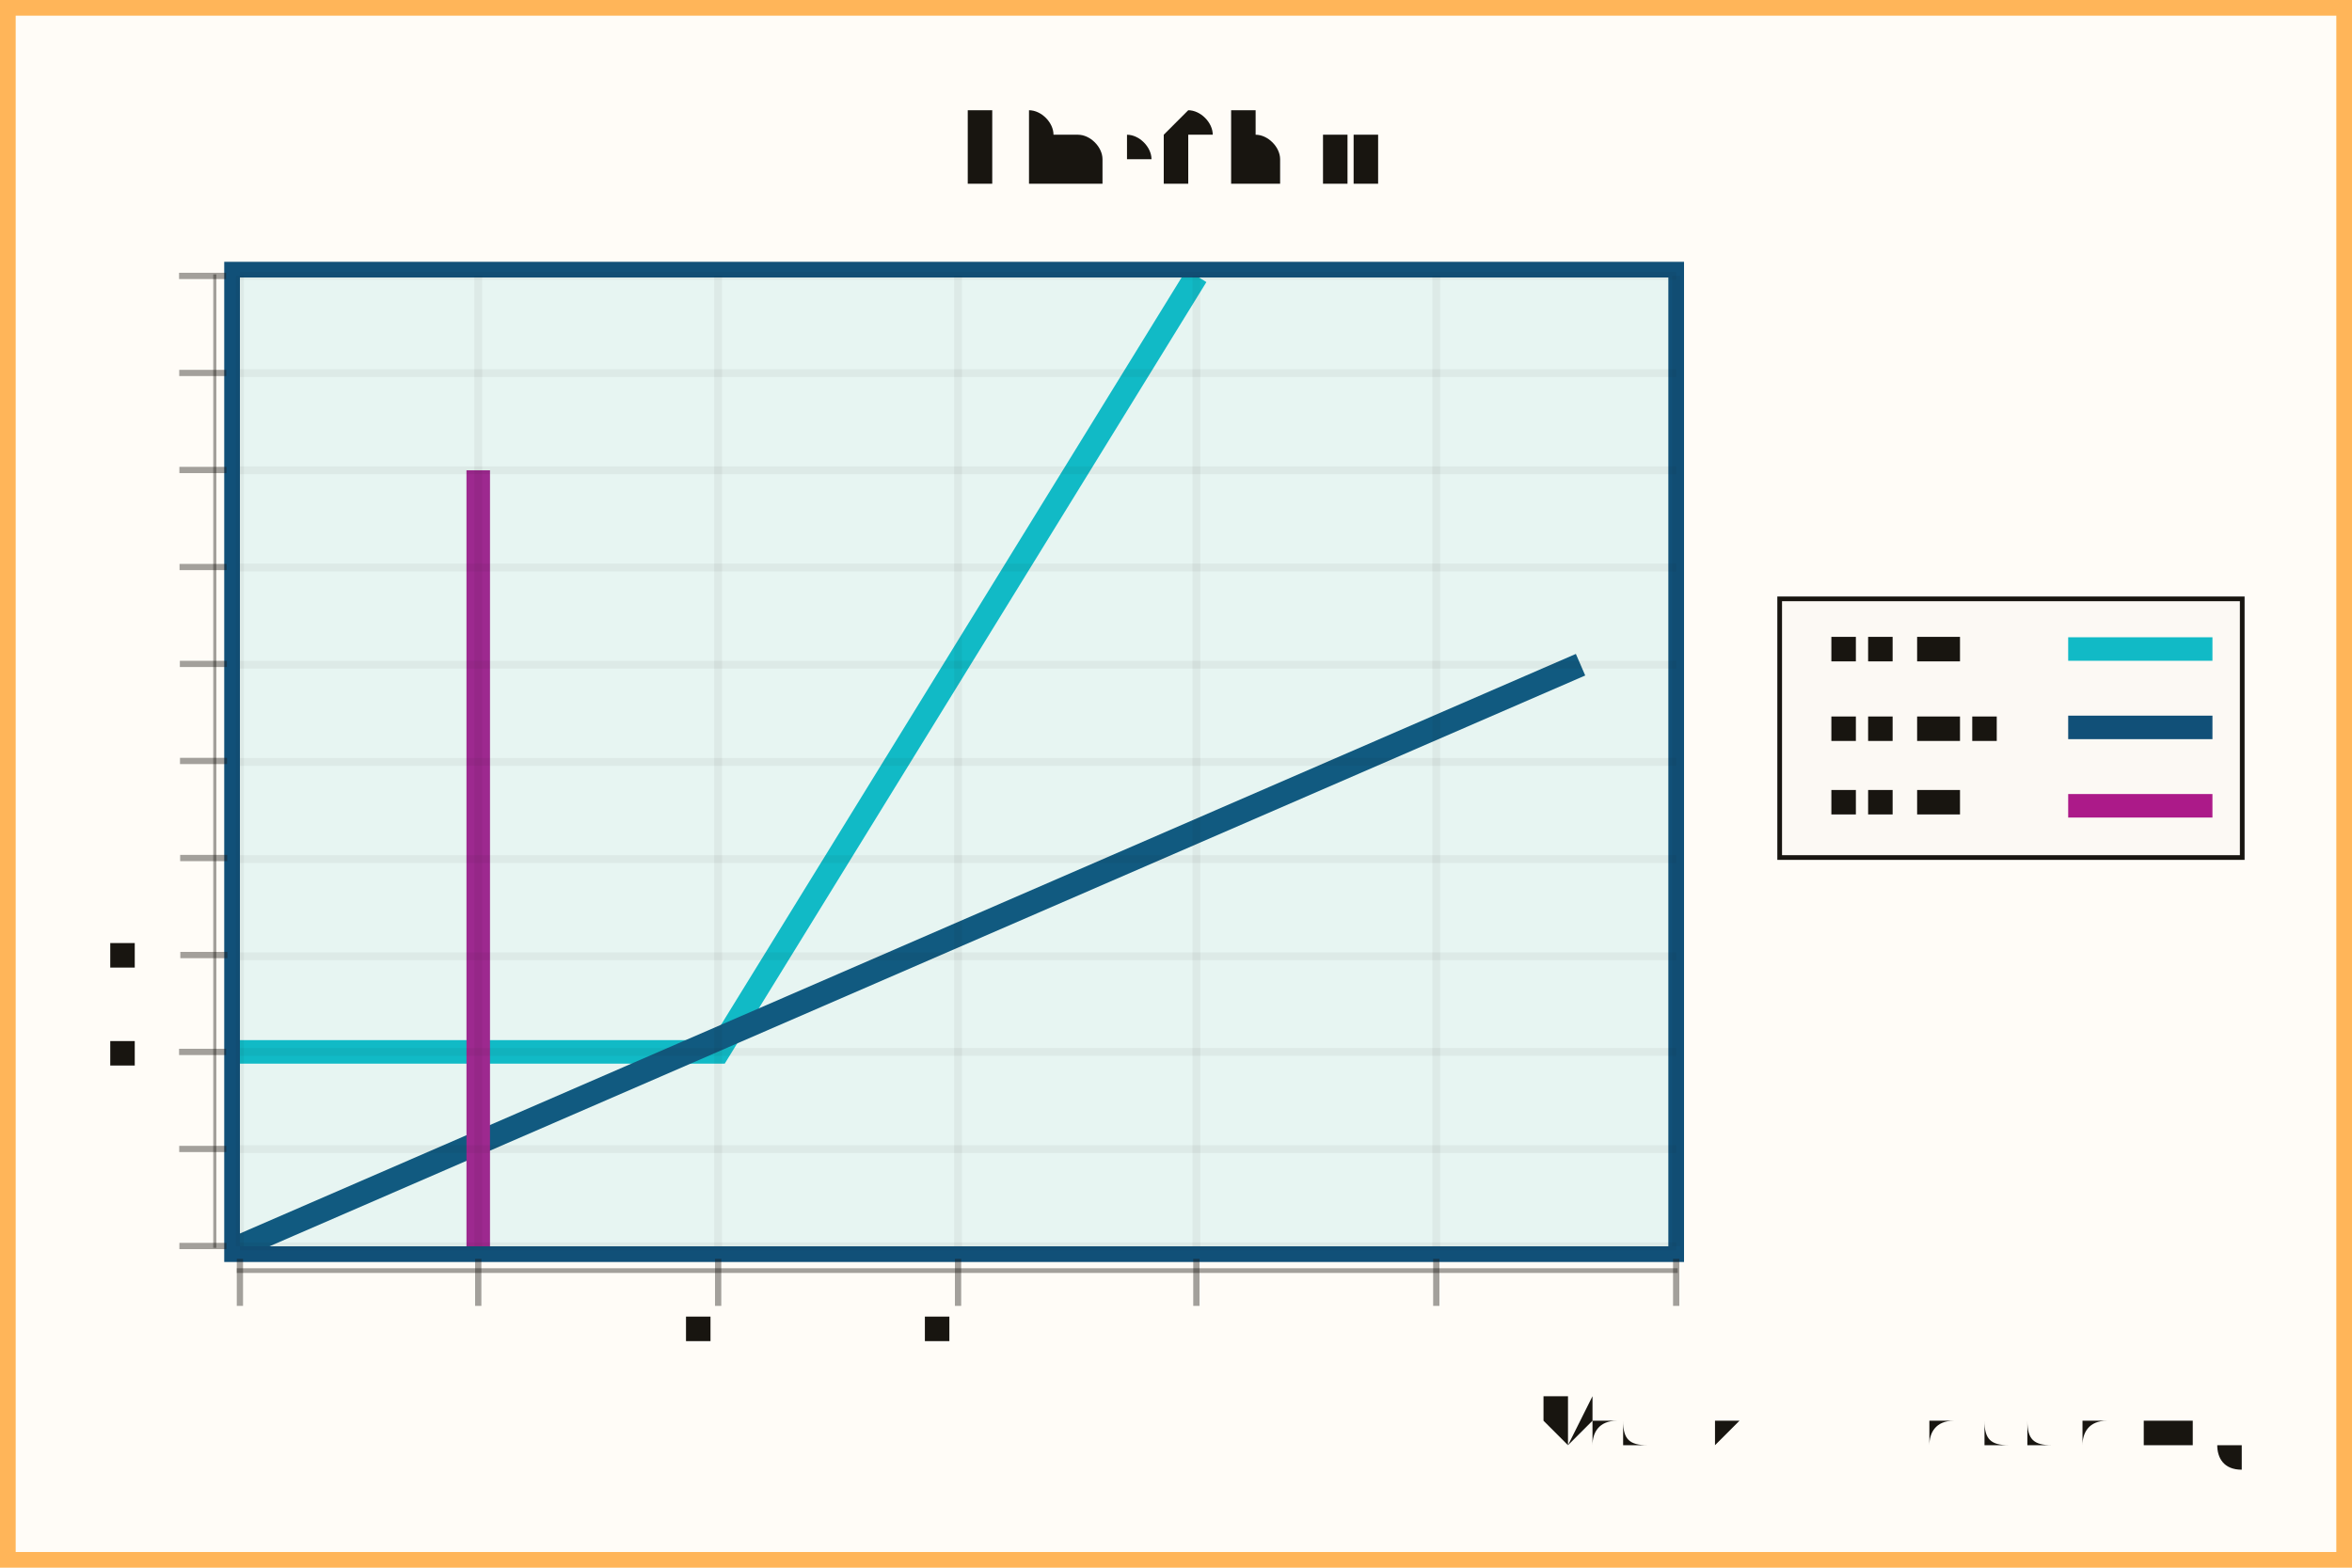
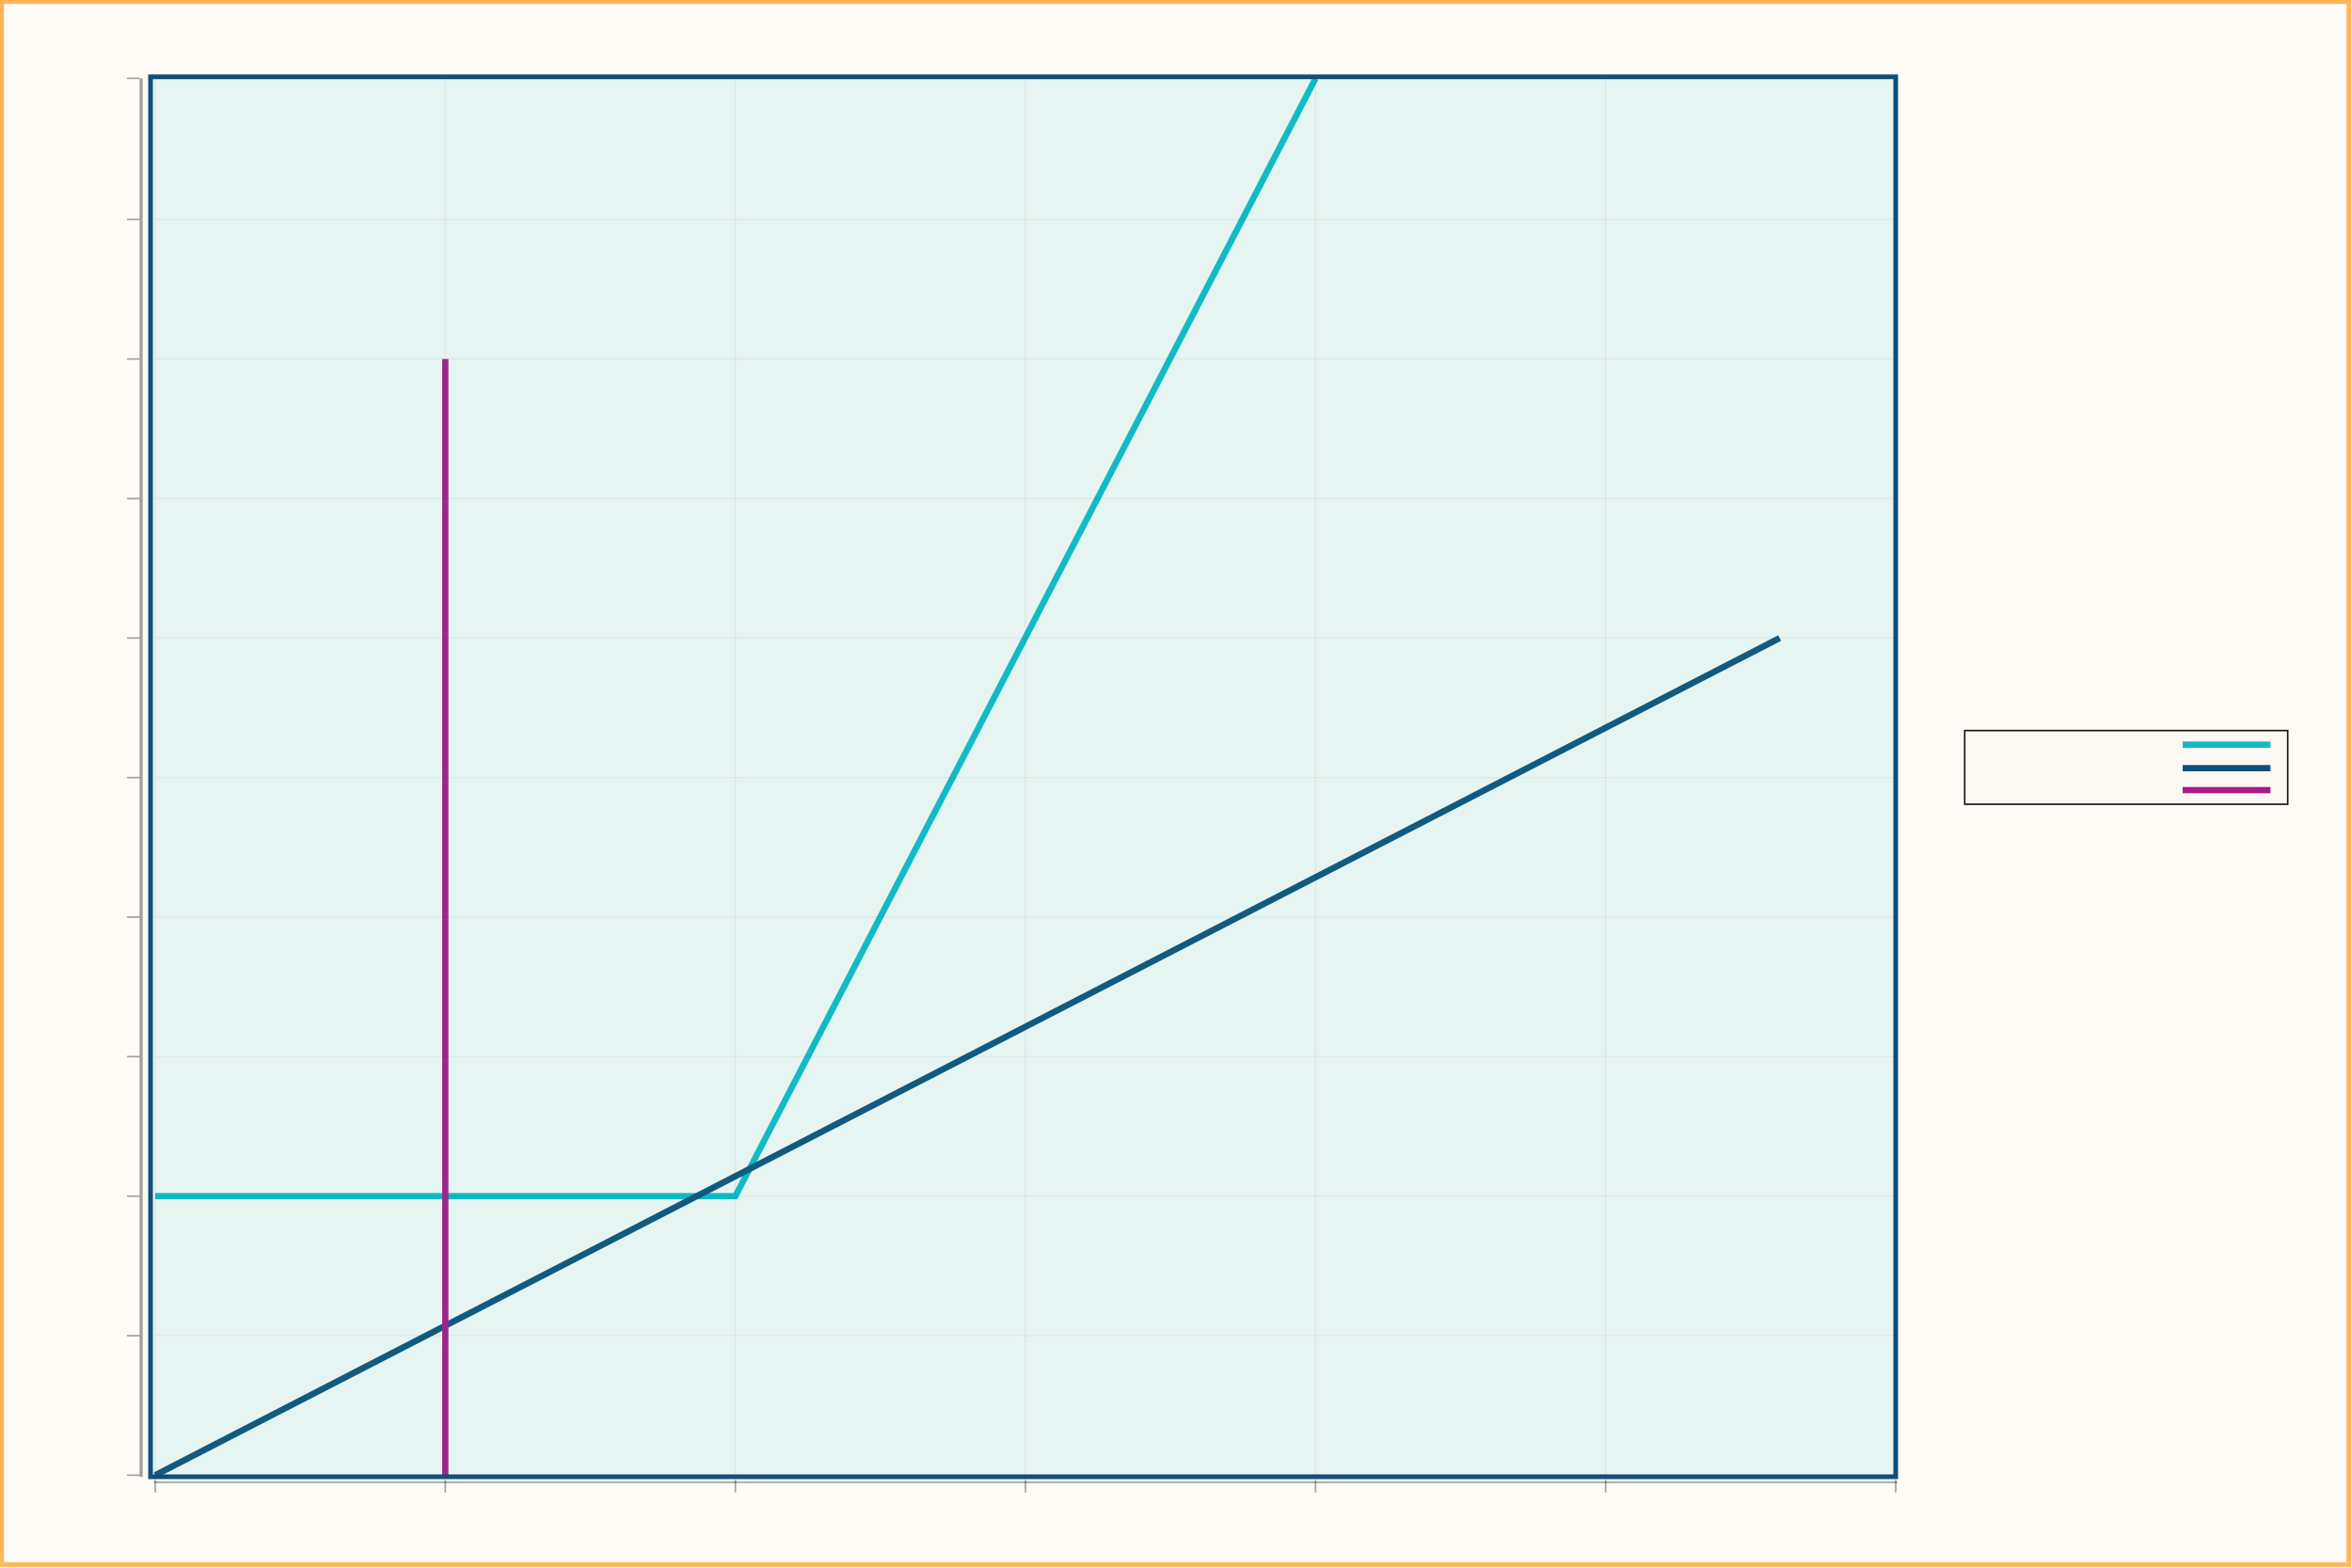
- <svg xmlns="http://www.w3.org/2000/svg" width="450" height="300" viewBox="-0.75 -0.5 1.5 1">
+ <svg xmlns="http://www.w3.org/2000/svg" width="450" height="300" viewBox="-0.75 -0.5 1.5 1.0">
  <style>svg {
  color-scheme: light dark;
}
{
  .canvas g, .title g, .axisbar g, .ticktext g, .tickglyph g, .ticklines g, .legendContent g text {
    fill: rgb(5%, 5%, 5%);
  }
  .ticklines g, .tickglyph g, .legendBorder g {
    stroke: rgb(5%, 5%, 5%);
  }
  .legendBorder g {
    fill: rgb(94%, 94%, 94%);
  }
}
@media (prefers-color-scheme:dark) {
  .canvas g, .title g, .axisbar g, .ticktext g, .tickglyph g, .ticklines g, .legendContent g text {
    fill: rgb(94%, 94%, 94%);
  }
  .ticklines g, .tickglyph g, .legendBorder g {
    stroke: rgb(94%, 94%, 94%);
  }
  .legendBorder g {
    fill: rgb(5%, 5%, 5%);
  }
}</style>
  <g class="chart">
    <g class="line">
-       <g stroke-width="0.015" stroke="rgb(2%, 73%, 80%)" stroke-opacity="1.0" fill="none">
-         <polyline points="-0.597,0.171 -0.292,0.171 0.013,-0.324" />
+       <g stroke-width="0.004" stroke="rgb(2%, 73%, 80%)" stroke-opacity="1.0" fill="none">
+         <polyline points="-0.651,0.263 -0.281,0.263 0.089,-0.45" />
      </g>
-       <g stroke-width="0.015" stroke="rgb(2%, 29%, 48%)" stroke-opacity="1.0" fill="none">
-         <polyline points="-0.597,0.295 0.258,-0.076" />
+       <g stroke-width="0.004" stroke="rgb(2%, 29%, 48%)" stroke-opacity="1.0" fill="none">
+         <polyline points="-0.651,0.441 0.385,-0.093" />
      </g>
-       <g stroke-width="0.015" stroke="rgb(66%, 7%, 55%)" stroke-opacity="1.0" fill="none">
-         <polyline points="-0.445,-0.2 -0.445,0.295" />
+       <g stroke-width="0.004" stroke="rgb(66%, 7%, 55%)" stroke-opacity="1.0" fill="none">
+         <polyline points="-0.466,-0.271 -0.466,0.441" />
      </g>
    </g>
  </g>
  <g class="hud">
    <g class="frame">
-       <g stroke-width="0.01" stroke="rgb(2%, 29%, 48%)" stroke-opacity="1.0" fill="rgb(2%, 73%, 80%)" fill-opacity="0.1">
-         <rect width="0.921" height="0.628" x="-0.602" y="-0.328" />
+       <g stroke-width="0.003" stroke="rgb(2%, 29%, 48%)" stroke-opacity="1.0" fill="rgb(2%, 73%, 80%)" fill-opacity="0.1">
+         <rect width="1.113" height="0.893" x="-0.654" y="-0.451" />
      </g>
    </g>
    <g class="axis">
      <g class="ticks">
        <g class="tickglyph">
-           <g stroke-width="0.004" stroke="rgb(5%, 5%, 5%)" stroke-opacity="0.4" fill="rgb(5%, 5%, 5%)" fill-opacity="0.4">
-             <g transform="rotate(-90.0, -0.6204, 0.2952)">
-               <polyline points="-0.62,0.31 -0.62,0.28" />
-             </g>
-             <g transform="rotate(-90.0, -0.6204, 0.2333)">
-               <polyline points="-0.62,0.248 -0.62,0.218" />
-             </g>
-             <g transform="rotate(-90.0, -0.6204, 0.1714)">
-               <polyline points="-0.62,0.186 -0.62,0.156" />
-             </g>
-             <g transform="rotate(-90.0, -0.6204, 0.1096)">
-               <polyline points="-0.62,0.125 -0.62,0.095" />
-             </g>
-             <g transform="rotate(-90.0, -0.6204, 0.0477)">
-               <polyline points="-0.62,0.063 -0.62,0.033" />
-             </g>
-             <g transform="rotate(-90.0, -0.6204, -0.0142)">
-               <polyline points="-0.62,0.001 -0.62,-0.029" />
-             </g>
-             <g transform="rotate(-90.0, -0.6204, -0.0761)">
-               <polyline points="-0.62,-0.061 -0.62,-0.091" />
-             </g>
-             <g transform="rotate(-90.0, -0.6204, -0.1379)">
-               <polyline points="-0.62,-0.123 -0.62,-0.153" />
-             </g>
-             <g transform="rotate(-90.0, -0.6204, -0.1998)">
-               <polyline points="-0.62,-0.185 -0.62,-0.215" />
-             </g>
-             <g transform="rotate(-90.0, -0.6204, -0.2617)">
-               <polyline points="-0.62,-0.247 -0.62,-0.277" />
-             </g>
-             <g transform="rotate(-90.0, -0.6204, -0.3236)">
-               <polyline points="-0.62,-0.309 -0.62,-0.339" />
-             </g>
+           <g stroke-width="0.001" stroke="rgb(5%, 5%, 5%)" stroke-opacity="0.4" fill="rgb(5%, 5%, 5%)" fill-opacity="0.4">
+             <polyline points="-0.669,0.441 -0.661,0.441" />
+             <polyline points="-0.669,0.352 -0.661,0.352" />
+             <polyline points="-0.669,0.263 -0.661,0.263" />
+             <polyline points="-0.669,0.174 -0.661,0.174" />
+             <polyline points="-0.669,0.085 -0.661,0.085" />
+             <polyline points="-0.669,-0.004 -0.661,-0.004" />
+             <polyline points="-0.669,-0.093 -0.661,-0.093" />
+             <polyline points="-0.669,-0.182 -0.661,-0.182" />
+             <polyline points="-0.669,-0.271 -0.661,-0.271" />
+             <polyline points="-0.669,-0.36 -0.661,-0.36" />
+             <polyline points="-0.669,-0.45 -0.661,-0.45" />
          </g>
        </g>
        <g class="ticktext">
-           <g stroke-width="0.0" stroke="none" fill="rgb(5%, 5%, 5%)" fill-opacity="1.0" font-size="0.031" text-anchor="end">
-             <text x="-0.642" y="0.304">0.0</text>
-             <text x="-0.642" y="0.242">0.5</text>
-             <text x="-0.642" y="0.18">1.0</text>
-             <text x="-0.642" y="0.118">1.5</text>
-             <text x="-0.642" y="0.056">2.0</text>
-             <text x="-0.642" y="-0.006">2.5</text>
-             <text x="-0.642" y="-0.068">3.0</text>
-             <text x="-0.642" y="-0.129">3.5</text>
-             <text x="-0.642" y="-0.191">4.0</text>
-             <text x="-0.642" y="-0.253">4.5</text>
-             <text x="-0.642" y="-0.315">5.0</text>
+           <g stroke-width="0.0" stroke="none" fill="rgb(5%, 5%, 5%)" fill-opacity="1.0" font-size="0.013" text-anchor="end">
+             <text x="-0.678" y="0.444">0.0</text>
+             <text x="-0.678" y="0.355">0.5</text>
+             <text x="-0.678" y="0.266">1.0</text>
+             <text x="-0.678" y="0.176">1.5</text>
+             <text x="-0.678" y="0.087">2.0</text>
+             <text x="-0.678" y="-0.002">2.5</text>
+             <text x="-0.678" y="-0.091">3.0</text>
+             <text x="-0.678" y="-0.18">3.5</text>
+             <text x="-0.678" y="-0.269">4.0</text>
+             <text x="-0.678" y="-0.358">4.5</text>
+             <text x="-0.678" y="-0.447">5.0</text>
          </g>
        </g>
        <g class="ticklines">
-           <g stroke-width="0.005" stroke="rgb(5%, 5%, 5%)" stroke-opacity="0.05" fill="none">
-             <polyline points="-0.597,0.295 0.319,0.295" />
-             <polyline points="-0.597,0.233 0.319,0.233" />
-             <polyline points="-0.597,0.171 0.319,0.171" />
-             <polyline points="-0.597,0.11 0.319,0.11" />
-             <polyline points="-0.597,0.048 0.319,0.048" />
-             <polyline points="-0.597,-0.014 0.319,-0.014" />
-             <polyline points="-0.597,-0.076 0.319,-0.076" />
-             <polyline points="-0.597,-0.138 0.319,-0.138" />
-             <polyline points="-0.597,-0.2 0.319,-0.2" />
-             <polyline points="-0.597,-0.262 0.319,-0.262" />
-             <polyline points="-0.597,-0.324 0.319,-0.324" />
+           <g stroke-width="0.001" stroke="rgb(5%, 5%, 5%)" stroke-opacity="0.05" fill="none">
+             <polyline points="-0.651,0.441 0.459,0.441" />
+             <polyline points="-0.651,0.352 0.459,0.352" />
+             <polyline points="-0.651,0.263 0.459,0.263" />
+             <polyline points="-0.651,0.174 0.459,0.174" />
+             <polyline points="-0.651,0.085 0.459,0.085" />
+             <polyline points="-0.651,-0.004 0.459,-0.004" />
+             <polyline points="-0.651,-0.093 0.459,-0.093" />
+             <polyline points="-0.651,-0.182 0.459,-0.182" />
+             <polyline points="-0.651,-0.271 0.459,-0.271" />
+             <polyline points="-0.651,-0.36 0.459,-0.36" />
+             <polyline points="-0.651,-0.45 0.459,-0.45" />
          </g>
        </g>
      </g>
      <g class="axisbar">
        <g stroke-width="0" stroke="rgb(0%, 0%, 0%)" stroke-opacity="0" fill="rgb(5%, 5%, 5%)" fill-opacity="0.4">
-           <rect width="0.002" height="0.621" x="-0.614" y="-0.325" />
+           <rect width="0.002" height="0.892" x="-0.661" y="-0.45" />
        </g>
      </g>
    </g>
    <g class="axis">
      <g class="ticks">
        <g class="tickglyph">
-           <g stroke-width="0.004" stroke="rgb(5%, 5%, 5%)" stroke-opacity="0.4" fill="rgb(5%, 5%, 5%)" fill-opacity="0.4">
-             <polyline points="-0.597,0.333 -0.597,0.303" />
-             <polyline points="-0.445,0.333 -0.445,0.303" />
-             <polyline points="-0.292,0.333 -0.292,0.303" />
-             <polyline points="-0.139,0.333 -0.139,0.303" />
-             <polyline points="0.013,0.333 0.013,0.303" />
-             <polyline points="0.166,0.333 0.166,0.303" />
-             <polyline points="0.319,0.333 0.319,0.303" />
+           <g stroke-width="0.001" stroke="rgb(5%, 5%, 5%)" stroke-opacity="0.4" fill="rgb(5%, 5%, 5%)" fill-opacity="0.4">
+             <polyline points="-0.651,0.452 -0.651,0.444" />
+             <polyline points="-0.466,0.452 -0.466,0.444" />
+             <polyline points="-0.281,0.452 -0.281,0.444" />
+             <polyline points="-0.096,0.452 -0.096,0.444" />
+             <polyline points="0.089,0.452 0.089,0.444" />
+             <polyline points="0.274,0.452 0.274,0.444" />
+             <polyline points="0.459,0.452 0.459,0.444" />
          </g>
        </g>
        <g class="ticktext">
-           <g stroke-width="0.0" stroke="none" fill="rgb(5%, 5%, 5%)" fill-opacity="1.0" font-size="0.031" text-anchor="middle">
-             <text x="-0.597" y="0.358">0.0</text>
-             <text x="-0.445" y="0.358">0.5</text>
-             <text x="-0.292" y="0.358">1.0</text>
-             <text x="-0.139" y="0.358">1.5</text>
-             <text x="0.013" y="0.358">2.0</text>
-             <text x="0.166" y="0.358">2.5</text>
-             <text x="0.319" y="0.358">3.0</text>
+           <g stroke-width="0.0" stroke="none" fill="rgb(5%, 5%, 5%)" fill-opacity="1.0" font-size="0.013" text-anchor="middle">
+             <text x="-0.651" y="0.459">0.0</text>
+             <text x="-0.466" y="0.459">0.5</text>
+             <text x="-0.281" y="0.459">1.0</text>
+             <text x="-0.096" y="0.459">1.5</text>
+             <text x="0.089" y="0.459">2.0</text>
+             <text x="0.274" y="0.459">2.5</text>
+             <text x="0.459" y="0.459">3.0</text>
          </g>
        </g>
        <g class="ticklines">
-           <g stroke-width="0.005" stroke="rgb(5%, 5%, 5%)" stroke-opacity="0.05" fill="none">
-             <polyline points="-0.597,0.295 -0.597,-0.324" />
-             <polyline points="-0.445,0.295 -0.445,-0.324" />
-             <polyline points="-0.292,0.295 -0.292,-0.324" />
-             <polyline points="-0.139,0.295 -0.139,-0.324" />
-             <polyline points="0.013,0.295 0.013,-0.324" />
-             <polyline points="0.166,0.295 0.166,-0.324" />
-             <polyline points="0.319,0.295 0.319,-0.324" />
+           <g stroke-width="0.001" stroke="rgb(5%, 5%, 5%)" stroke-opacity="0.05" fill="none">
+             <polyline points="-0.651,0.441 -0.651,-0.45" />
+             <polyline points="-0.466,0.441 -0.466,-0.45" />
+             <polyline points="-0.281,0.441 -0.281,-0.45" />
+             <polyline points="-0.096,0.441 -0.096,-0.45" />
+             <polyline points="0.089,0.441 0.089,-0.45" />
+             <polyline points="0.274,0.441 0.274,-0.45" />
+             <polyline points="0.459,0.441 0.459,-0.45" />
          </g>
        </g>
      </g>
      <g class="axisbar">
        <g stroke-width="0" stroke="rgb(0%, 0%, 0%)" stroke-opacity="0" fill="rgb(5%, 5%, 5%)" fill-opacity="0.4">
-           <rect width="0.919" height="0.003" x="-0.599" y="0.309" />
+           <rect width="1.112" height="0.001" x="-0.652" y="0.445" />
        </g>
      </g>
    </g>
    <g class="legend">
      <g class="legendBorder">
-         <g stroke-width="0.003" stroke="rgb(5%, 5%, 5%)" stroke-opacity="1.0" fill="rgb(99%, 99%, 99%)" fill-opacity="1.0">
-           <rect width="0.295" height="0.165" x="0.385" y="-0.118" />
+         <g stroke-width="0.001" stroke="rgb(5%, 5%, 5%)" stroke-opacity="1.0" fill="rgb(99%, 99%, 99%)" fill-opacity="1.0">
+           <rect width="0.206" height="0.047" x="0.503" y="-0.034" />
        </g>
      </g>
      <g class="legendContent">
-         <g stroke-width="0.0" stroke="none" fill="rgb(5%, 5%, 5%)" fill-opacity="1.0" font-size="0.031" text-anchor="start">
-           <text x="0.401" y="0.021">palette1 2</text>
+         <g stroke-width="0.0" stroke="none" fill="rgb(5%, 5%, 5%)" fill-opacity="1.0" font-size="0.013" text-anchor="start">
+           <text x="0.513" y="0.006">palette1 2</text>
        </g>
-         <g stroke-width="0.015" stroke="rgb(66%, 7%, 55%)" stroke-opacity="1.0" fill="none">
-           <polyline points="0.569,0.014 0.661,0.014" />
+         <g stroke-width="0.004" stroke="rgb(66%, 7%, 55%)" stroke-opacity="1.0" fill="none">
+           <polyline points="0.642,0.004 0.698,0.004" />
        </g>
-         <g stroke-width="0.0" stroke="none" fill="rgb(5%, 5%, 5%)" fill-opacity="1.0" font-size="0.031" text-anchor="start">
-           <text x="0.401" y="-0.028">palette1 1</text>
+         <g stroke-width="0.0" stroke="none" fill="rgb(5%, 5%, 5%)" fill-opacity="1.0" font-size="0.013" text-anchor="start">
+           <text x="0.513" y="-0.008">palette1 1</text>
        </g>
-         <g stroke-width="0.015" stroke="rgb(2%, 29%, 48%)" stroke-opacity="1.0" fill="none">
-           <polyline points="0.569,-0.036 0.661,-0.036" />
+         <g stroke-width="0.004" stroke="rgb(2%, 29%, 48%)" stroke-opacity="1.0" fill="none">
+           <polyline points="0.642,-0.01 0.698,-0.01" />
        </g>
-         <g stroke-width="0.0" stroke="none" fill="rgb(5%, 5%, 5%)" fill-opacity="1.0" font-size="0.031" text-anchor="start">
-           <text x="0.401" y="-0.078">palette1 0</text>
+         <g stroke-width="0.0" stroke="none" fill="rgb(5%, 5%, 5%)" fill-opacity="1.0" font-size="0.013" text-anchor="start">
+           <text x="0.513" y="-0.022">palette1 0</text>
        </g>
-         <g stroke-width="0.015" stroke="rgb(2%, 73%, 80%)" stroke-opacity="1.0" fill="none">
-           <polyline points="0.569,-0.086 0.661,-0.086" />
+         <g stroke-width="0.004" stroke="rgb(2%, 73%, 80%)" stroke-opacity="1.0" fill="none">
+           <polyline points="0.642,-0.025 0.698,-0.025" />
        </g>
      </g>
    </g>
    <g class="title">
-       <g stroke-width="0.0" stroke="none" fill="rgb(5%, 5%, 5%)" fill-opacity="1.0" font-size="0.061" text-anchor="middle">
-         <text x="0" y="-0.383">Line Chart</text>
+       <g stroke-width="0.0" stroke="none" fill="rgb(5%, 5%, 5%)" fill-opacity="1.0" font-size="0.026" text-anchor="middle">
+         <text x="0" y="-0.467">Line Chart</text>
      </g>
    </g>
    <g class="title">
-       <g stroke-width="0.0" stroke="none" fill="rgb(5%, 5%, 5%)" fill-opacity="1.0" font-size="0.037" text-anchor="end">
-         <text x="0.684" y="0.422">Made with love and chart-svg</text>
+       <g stroke-width="0.0" stroke="none" fill="rgb(5%, 5%, 5%)" fill-opacity="1.0" font-size="0.015" text-anchor="end">
+         <text x="0.712" y="0.478">Made with love and chart-svg</text>
      </g>
    </g>
    <g class="frame">
-       <g stroke-width="0.01" stroke="rgb(100%, 71%, 35%)" stroke-opacity="1.0" fill="rgb(100%, 71%, 35%)" fill-opacity="0.05">
-         <rect width="1.49" height="0.99" x="-0.745" y="-0.495" />
+       <g stroke-width="0.003" stroke="rgb(100%, 71%, 35%)" stroke-opacity="1.0" fill="rgb(100%, 71%, 35%)" fill-opacity="0.05">
+         <rect width="1.497" height="0.997" x="-0.749" y="-0.499" />
      </g>
    </g>
  </g>
</svg>
